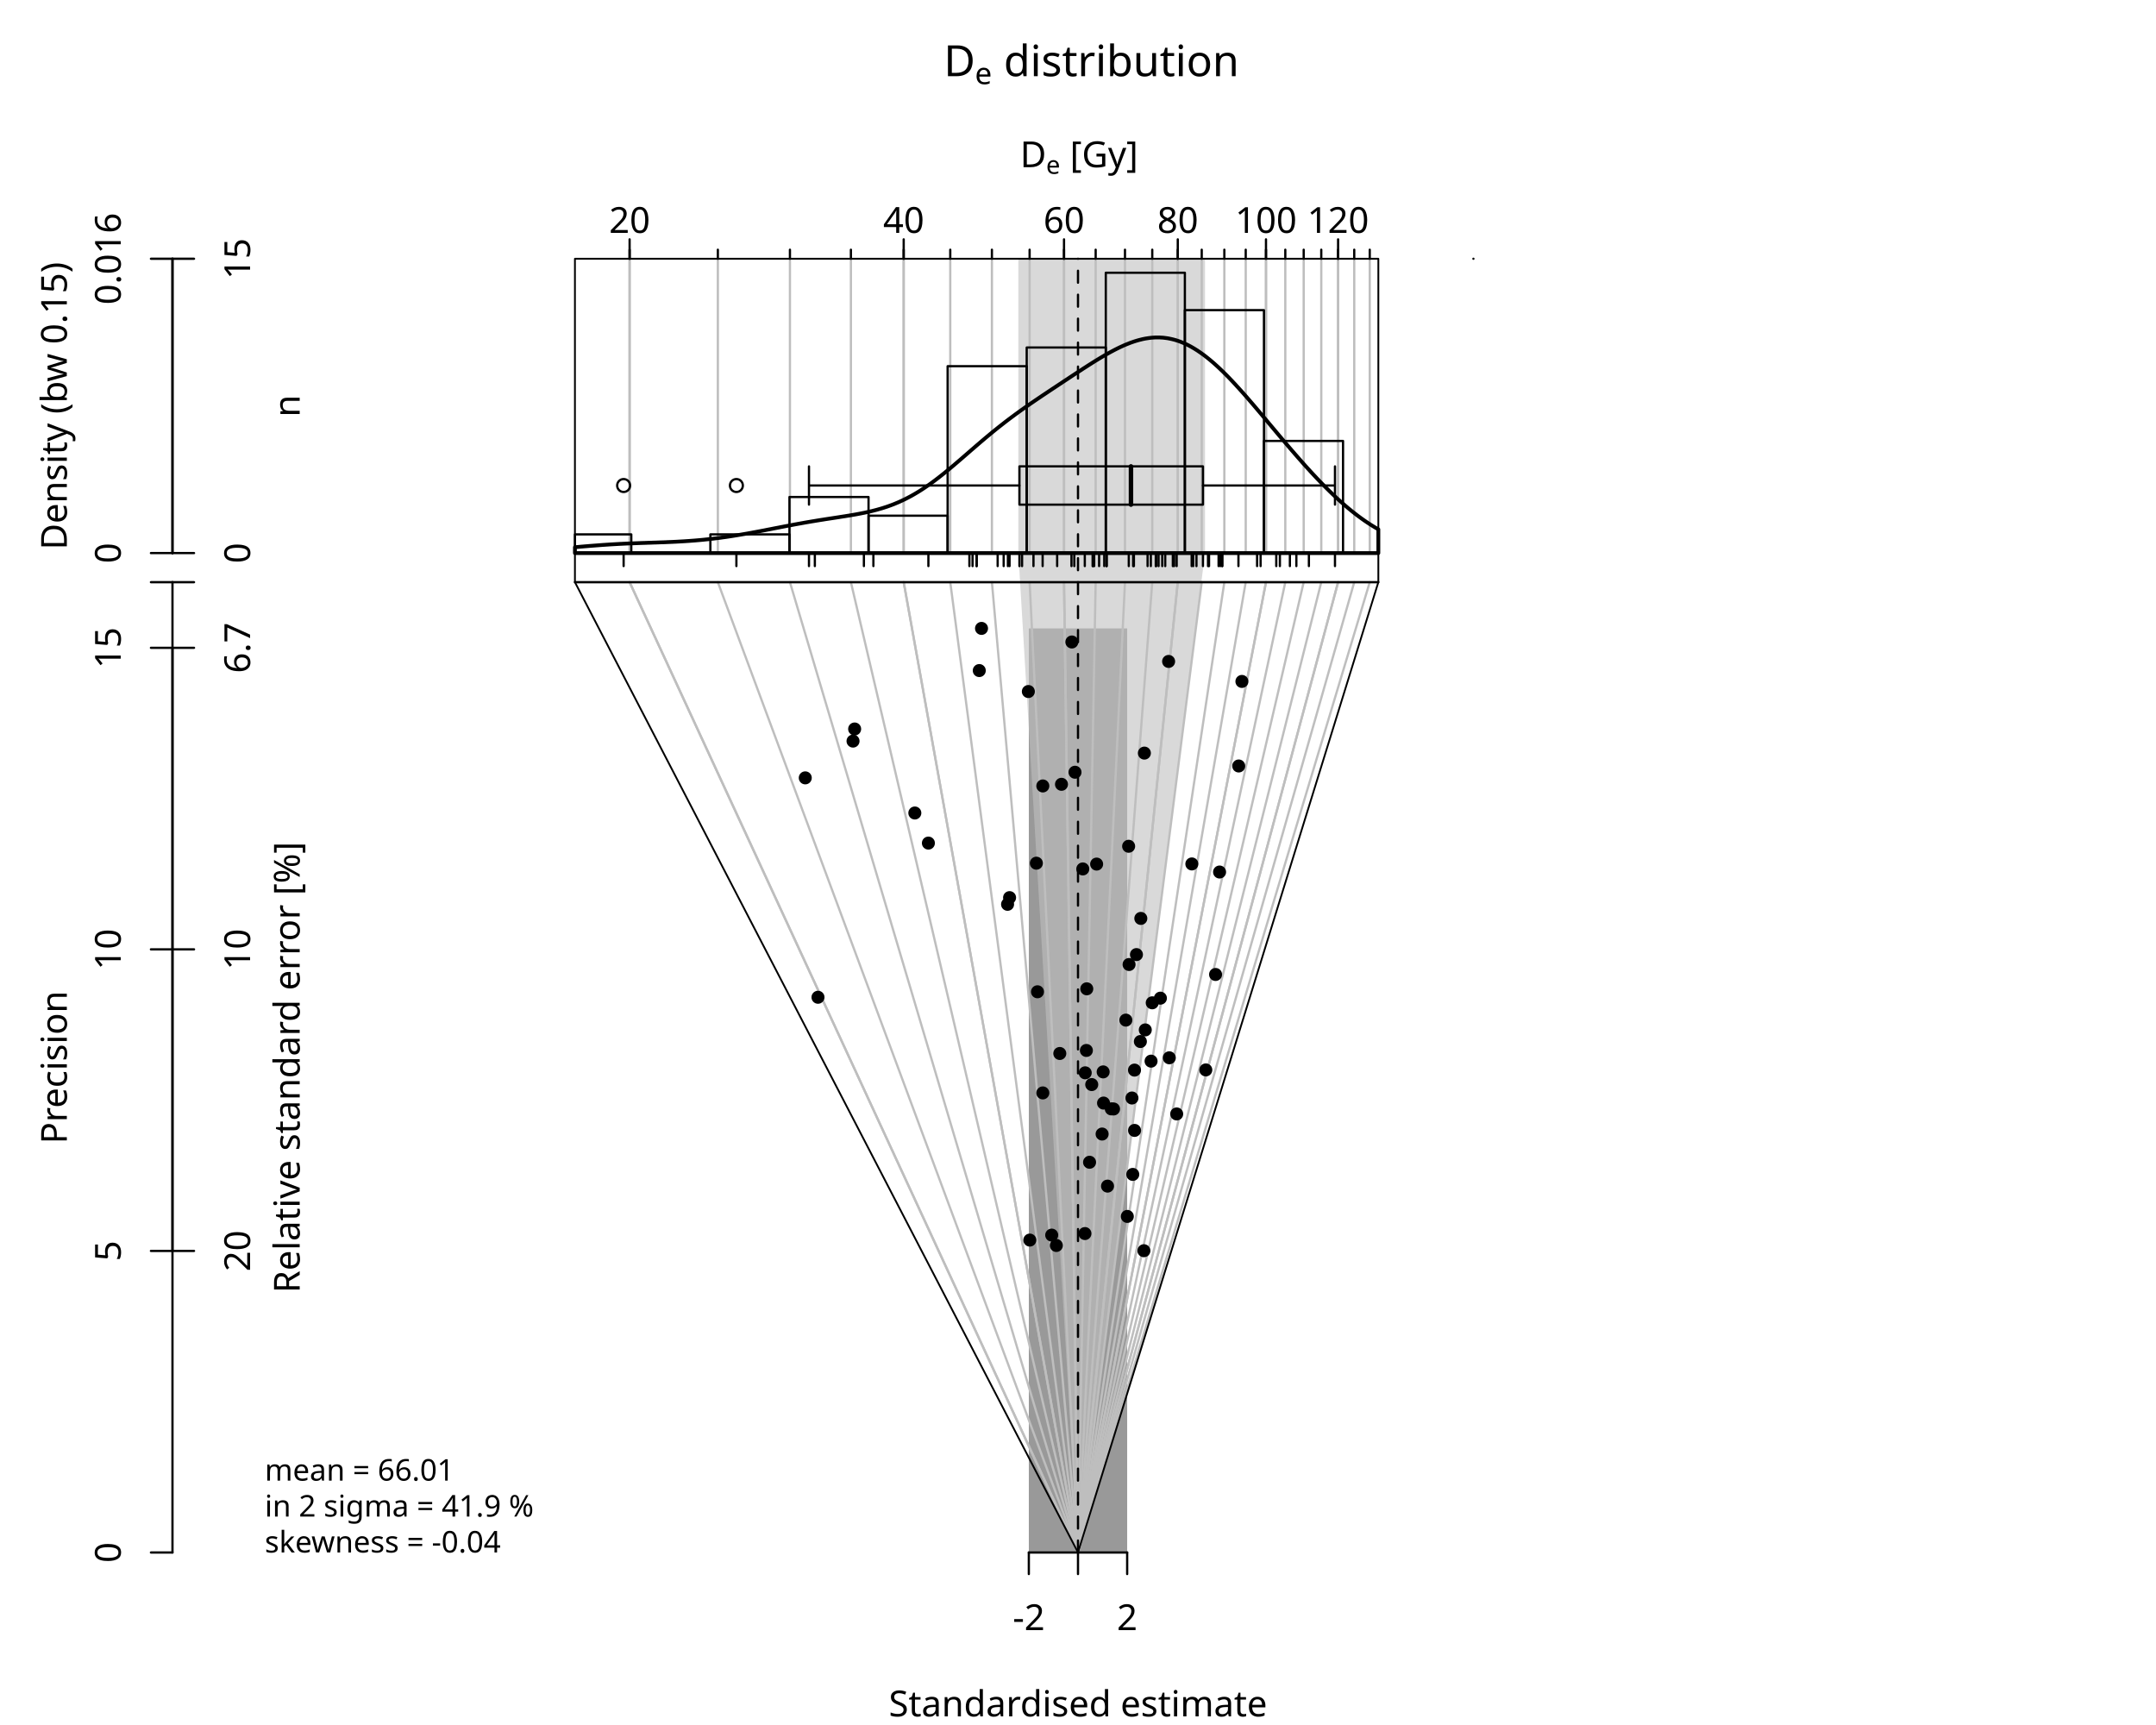
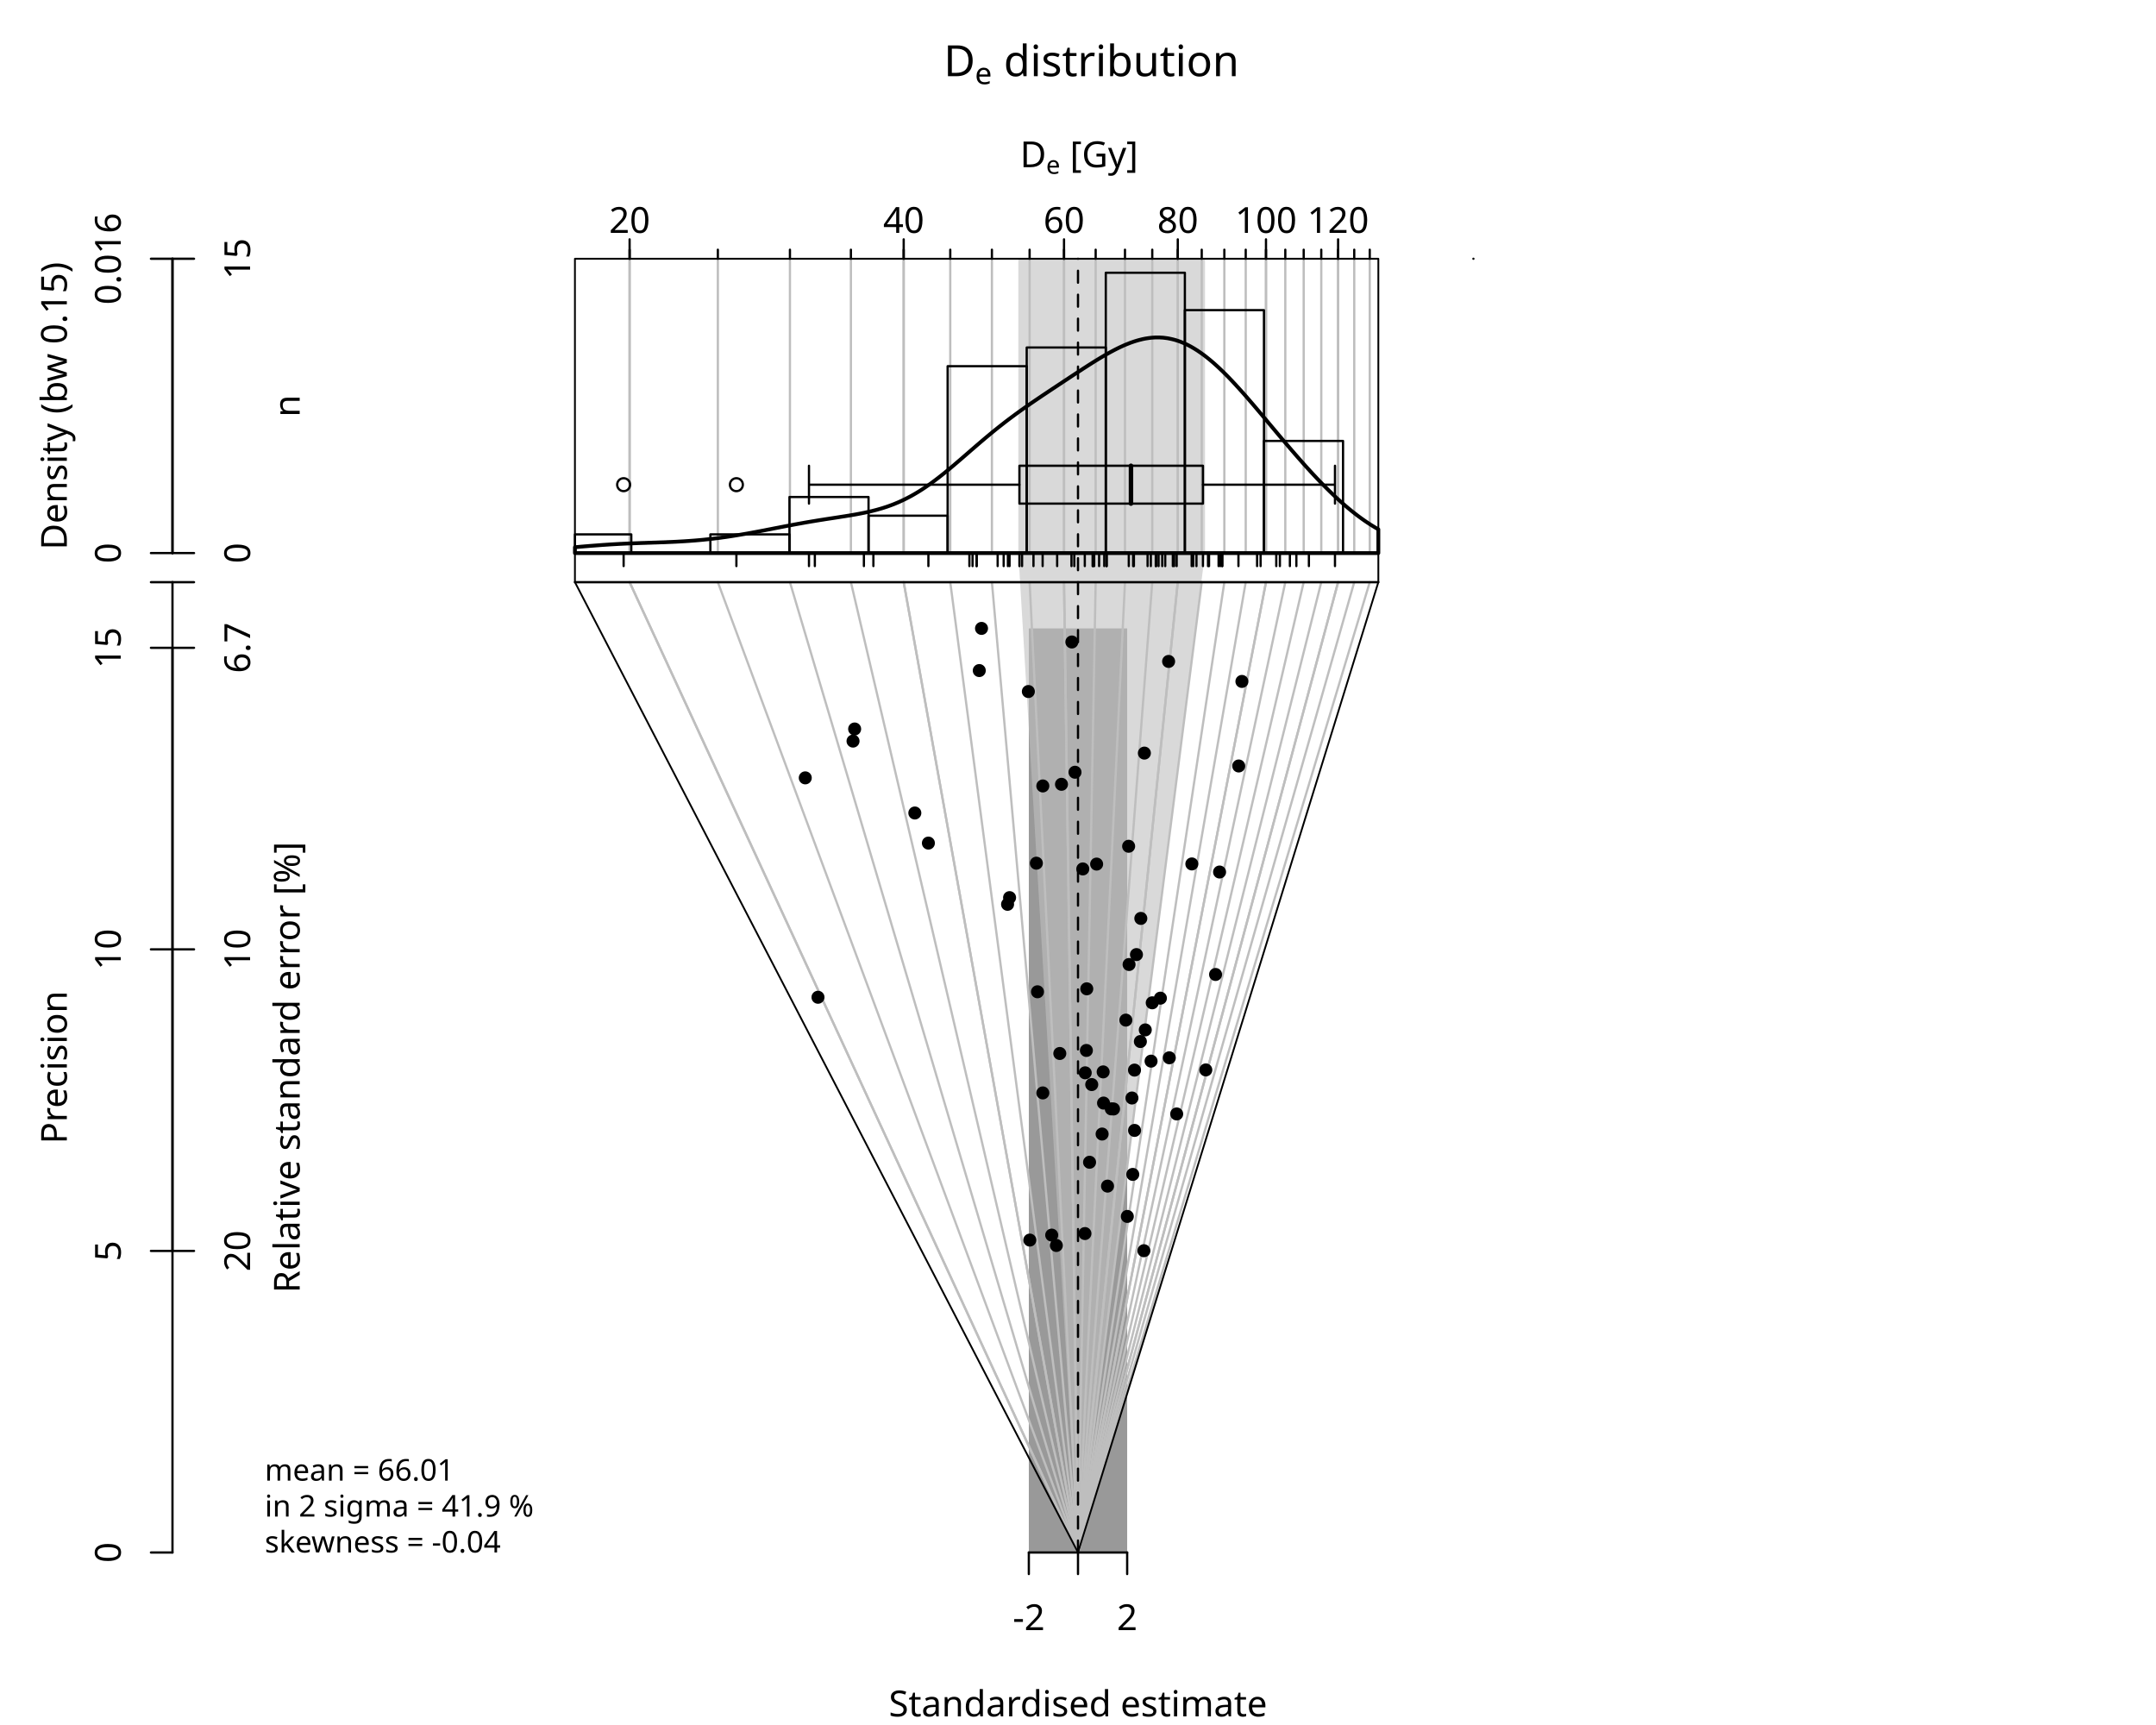
<svg xmlns="http://www.w3.org/2000/svg" class="svglite" data-engine-version="2.0" width="720.00pt" height="576.00pt" viewBox="0 0 720.00 576.00">
  <defs>
    <style type="text/css">
    .svglite line, .svglite polyline, .svglite polygon, .svglite path, .svglite rect, .svglite circle {
      fill: none;
      stroke: #000000;
      stroke-linecap: round;
      stroke-linejoin: round;
      stroke-miterlimit: 10.00;
    }
  </style>
  </defs>
  <rect width="100%" height="100%" style="stroke: none; fill: #FFFFFF;" />
  <defs>
    <clipPath id="cpMC4wMHw3MjAuMDB8MC4wMHw1NzYuMDA=">
      <rect x="0.00" y="0.00" width="720.00" height="576.00" />
    </clipPath>
  </defs>
  <g clip-path="url(#cpMC4wMHw3MjAuMDB8MC4wMHw1NzYuMDA=)">
    <text x="360.00" y="573.12" text-anchor="middle" style="font-size: 12.00px; font-family: sans;" textLength="119.42px" lengthAdjust="spacingAndGlyphs">Standardised estimate</text>
    <polygon points="343.58,518.40 376.42,518.40 376.42,209.83 343.58,209.83 " style="stroke-width: 0.75; stroke: none; fill: #999999;" />
    <polygon points="624.10,-223.58 624.10,-223.58 624.10,-965.56 624.10,-965.56 " style="stroke-width: 0.75; stroke: none; fill: none;" />
    <polygon points="360.00,518.40 401.19,194.40 402.42,184.68 402.42,86.40 340.08,86.40 340.08,184.68 340.66,194.40 " style="stroke-width: 0.75; stroke: none; fill: #BFBFBF; fill-opacity: 0.60;" />
    <polyline points="360.00,518.40 210.26,194.40 " style="stroke-width: 0.75; stroke: #BEBEBE;" />
    <polyline points="210.26,184.68 210.26,86.40 " style="stroke-width: 0.75; stroke: #BEBEBE;" />
    <polyline points="360.00,518.40 239.73,194.40 " style="stroke-width: 0.75; stroke: #BEBEBE;" />
    <polyline points="239.73,184.68 239.73,86.40 " style="stroke-width: 0.75; stroke: #BEBEBE;" />
    <polyline points="360.00,518.40 263.80,194.40 " style="stroke-width: 0.75; stroke: #BEBEBE;" />
    <polyline points="263.80,184.68 263.80,86.40 " style="stroke-width: 0.75; stroke: #BEBEBE;" />
    <polyline points="360.00,518.40 284.16,194.40 " style="stroke-width: 0.75; stroke: #BEBEBE;" />
    <polyline points="284.16,184.68 284.16,86.40 " style="stroke-width: 0.75; stroke: #BEBEBE;" />
    <polyline points="360.00,518.40 301.79,194.40 " style="stroke-width: 0.75; stroke: #BEBEBE;" />
    <polyline points="301.79,184.68 301.79,86.40 " style="stroke-width: 0.75; stroke: #BEBEBE;" />
    <polyline points="360.00,518.40 317.34,194.40 " style="stroke-width: 0.75; stroke: #BEBEBE;" />
    <polyline points="317.34,184.68 317.34,86.40 " style="stroke-width: 0.75; stroke: #BEBEBE;" />
    <polyline points="360.00,518.40 331.25,194.40 " style="stroke-width: 0.75; stroke: #BEBEBE;" />
    <polyline points="331.25,184.68 331.25,86.40 " style="stroke-width: 0.75; stroke: #BEBEBE;" />
    <polyline points="360.00,518.40 343.84,194.40 " style="stroke-width: 0.75; stroke: #BEBEBE;" />
    <polyline points="343.84,184.68 343.84,86.40 " style="stroke-width: 0.75; stroke: #BEBEBE;" />
    <polyline points="360.00,518.40 355.33,194.40 " style="stroke-width: 0.75; stroke: #BEBEBE;" />
    <polyline points="355.33,184.68 355.33,86.40 " style="stroke-width: 0.75; stroke: #BEBEBE;" />
    <polyline points="360.00,518.40 365.90,194.40 " style="stroke-width: 0.75; stroke: #BEBEBE;" />
    <polyline points="365.90,184.68 365.90,86.40 " style="stroke-width: 0.75; stroke: #BEBEBE;" />
    <polyline points="360.00,518.40 375.69,194.40 " style="stroke-width: 0.75; stroke: #BEBEBE;" />
    <polyline points="375.69,184.68 375.69,86.40 " style="stroke-width: 0.75; stroke: #BEBEBE;" />
    <polyline points="360.00,518.40 384.80,194.40 " style="stroke-width: 0.75; stroke: #BEBEBE;" />
    <polyline points="384.80,184.68 384.80,86.40 " style="stroke-width: 0.75; stroke: #BEBEBE;" />
    <polyline points="360.00,518.40 393.32,194.40 " style="stroke-width: 0.75; stroke: #BEBEBE;" />
    <polyline points="393.32,184.68 393.32,86.40 " style="stroke-width: 0.75; stroke: #BEBEBE;" />
    <polyline points="360.00,518.40 401.32,194.40 " style="stroke-width: 0.75; stroke: #BEBEBE;" />
    <polyline points="401.32,184.68 401.32,86.40 " style="stroke-width: 0.75; stroke: #BEBEBE;" />
    <polyline points="360.00,518.40 408.87,194.40 " style="stroke-width: 0.75; stroke: #BEBEBE;" />
    <polyline points="408.87,184.68 408.87,86.40 " style="stroke-width: 0.75; stroke: #BEBEBE;" />
    <polyline points="360.00,518.40 416.01,194.40 " style="stroke-width: 0.75; stroke: #BEBEBE;" />
    <polyline points="416.01,184.68 416.01,86.40 " style="stroke-width: 0.75; stroke: #BEBEBE;" />
    <polyline points="360.00,518.40 422.78,194.40 " style="stroke-width: 0.75; stroke: #BEBEBE;" />
    <polyline points="422.78,184.68 422.78,86.40 " style="stroke-width: 0.75; stroke: #BEBEBE;" />
    <polyline points="360.00,518.40 429.23,194.40 " style="stroke-width: 0.75; stroke: #BEBEBE;" />
    <polyline points="429.23,184.68 429.23,86.40 " style="stroke-width: 0.75; stroke: #BEBEBE;" />
    <polyline points="360.00,518.40 435.37,194.40 " style="stroke-width: 0.75; stroke: #BEBEBE;" />
    <polyline points="435.37,184.68 435.37,86.40 " style="stroke-width: 0.75; stroke: #BEBEBE;" />
    <polyline points="360.00,518.40 441.24,194.40 " style="stroke-width: 0.75; stroke: #BEBEBE;" />
    <polyline points="441.24,184.68 441.24,86.40 " style="stroke-width: 0.75; stroke: #BEBEBE;" />
    <polyline points="360.00,518.40 446.86,194.40 " style="stroke-width: 0.75; stroke: #BEBEBE;" />
    <polyline points="446.86,184.68 446.86,86.40 " style="stroke-width: 0.75; stroke: #BEBEBE;" />
    <polyline points="360.00,518.40 452.25,194.40 " style="stroke-width: 0.75; stroke: #BEBEBE;" />
    <polyline points="452.25,184.68 452.25,86.40 " style="stroke-width: 0.75; stroke: #BEBEBE;" />
    <polyline points="360.00,518.40 457.43,194.40 " style="stroke-width: 0.75; stroke: #BEBEBE;" />
    <polyline points="457.43,184.68 457.43,86.40 " style="stroke-width: 0.75; stroke: #BEBEBE;" />
    <polyline points="360.00,518.40 210.26,194.40 " style="stroke-width: 0.75; stroke: #BEBEBE;" />
    <polyline points="210.26,184.68 210.26,86.40 " style="stroke-width: 0.75; stroke: #BEBEBE;" />
    <polyline points="360.00,518.40 301.79,194.40 " style="stroke-width: 0.75; stroke: #BEBEBE;" />
    <polyline points="301.79,184.68 301.79,86.40 " style="stroke-width: 0.75; stroke: #BEBEBE;" />
    <polyline points="360.00,518.40 355.33,194.40 " style="stroke-width: 0.75; stroke: #BEBEBE;" />
    <polyline points="355.33,184.68 355.33,86.40 " style="stroke-width: 0.75; stroke: #BEBEBE;" />
    <polyline points="360.00,518.40 393.32,194.40 " style="stroke-width: 0.75; stroke: #BEBEBE;" />
    <polyline points="393.32,184.68 393.32,86.40 " style="stroke-width: 0.75; stroke: #BEBEBE;" />
    <polyline points="360.00,518.40 422.78,194.40 " style="stroke-width: 0.75; stroke: #BEBEBE;" />
    <polyline points="422.78,184.68 422.78,86.40 " style="stroke-width: 0.75; stroke: #BEBEBE;" />
    <polyline points="360.00,518.40 446.86,194.40 " style="stroke-width: 0.75; stroke: #BEBEBE;" />
    <polyline points="446.86,184.68 446.86,86.40 " style="stroke-width: 0.75; stroke: #BEBEBE;" />
    <polyline points="360.00,518.40 360.00,194.40 360.00,184.68 360.00,86.40 " style="stroke-width: 0.75; stroke-dasharray: 4.00,4.00;" />
    <polygon points="192.00,184.68 192.00,182.72 192.53,182.67 193.05,182.63 193.58,182.58 194.10,182.53 194.63,182.49 195.15,182.44 195.68,182.40 196.20,182.36 196.73,182.31 197.25,182.27 197.78,182.23 198.30,182.19 198.83,182.15 199.35,182.11 199.88,182.07 200.40,182.03 200.93,181.99 201.45,181.95 201.98,181.92 202.50,181.88 203.03,181.85 203.55,181.81 204.08,181.78 204.60,181.75 205.13,181.72 205.65,181.69 206.18,181.66 206.70,181.63 207.23,181.60 207.75,181.58 208.28,181.55 208.80,181.53 209.33,181.50 209.85,181.48 210.38,181.46 210.90,181.44 211.43,181.42 211.95,181.40 212.48,181.38 213.00,181.36 213.53,181.34 214.05,181.32 214.58,181.30 215.10,181.29 215.63,181.27 216.15,181.25 216.68,181.23 217.20,181.22 217.73,181.20 218.25,181.18 218.78,181.17 219.30,181.15 219.83,181.13 220.35,181.11 220.88,181.09 221.40,181.08 221.93,181.06 222.45,181.04 222.98,181.01 223.50,180.99 224.03,180.97 224.55,180.95 225.08,180.92 225.60,180.90 226.13,180.87 226.65,180.84 227.18,180.81 227.70,180.78 228.23,180.75 228.75,180.72 229.28,180.68 229.80,180.65 230.33,180.61 230.85,180.57 231.38,180.53 231.90,180.49 232.43,180.45 232.95,180.40 233.48,180.36 234.00,180.31 234.53,180.26 235.05,180.21 235.58,180.15 236.10,180.10 236.63,180.04 237.15,179.98 237.68,179.92 238.20,179.86 238.73,179.80 239.25,179.73 239.78,179.67 240.30,179.60 240.83,179.53 241.35,179.45 241.88,179.38 242.40,179.31 242.93,179.23 243.45,179.15 243.98,179.07 244.50,178.99 245.03,178.91 245.55,178.82 246.08,178.74 246.60,178.65 247.13,178.56 247.65,178.47 248.18,178.38 248.71,178.29 249.23,178.20 249.76,178.11 250.28,178.01 250.81,177.92 251.33,177.82 251.86,177.72 252.38,177.63 252.91,177.53 253.43,177.43 253.96,177.33 254.48,177.23 255.01,177.13 255.53,177.03 256.06,176.92 256.58,176.82 257.11,176.72 257.63,176.62 258.16,176.51 258.68,176.41 259.21,176.31 259.73,176.21 260.26,176.11 260.78,176.00 261.31,175.90 261.83,175.80 262.36,175.70 262.88,175.60 263.41,175.50 263.93,175.40 264.46,175.30 264.98,175.20 265.51,175.10 266.03,175.01 266.56,174.91 267.08,174.82 267.61,174.72 268.13,174.63 268.66,174.53 269.18,174.44 269.71,174.35 270.23,174.26 270.76,174.17 271.28,174.08 271.81,174.00 272.33,173.91 272.86,173.82 273.38,173.74 273.91,173.65 274.43,173.57 274.96,173.49 275.48,173.40 276.01,173.32 276.53,173.24 277.06,173.16 277.58,173.08 278.11,173.00 278.63,172.92 279.16,172.84 279.68,172.76 280.21,172.68 280.73,172.59 281.26,172.51 281.78,172.43 282.31,172.35 282.83,172.26 283.36,172.18 283.88,172.09 284.41,172.00 284.93,171.91 285.46,171.82 285.98,171.73 286.51,171.63 287.03,171.53 287.56,171.43 288.08,171.32 288.61,171.22 289.13,171.11 289.66,170.99 290.18,170.87 290.71,170.75 291.23,170.63 291.76,170.49 292.28,170.36 292.81,170.22 293.33,170.07 293.86,169.92 294.38,169.77 294.91,169.61 295.43,169.44 295.96,169.27 296.48,169.09 297.01,168.90 297.53,168.71 298.06,168.51 298.58,168.31 299.11,168.09 299.63,167.87 300.16,167.65 300.68,167.41 301.21,167.17 301.73,166.92 302.26,166.67 302.78,166.40 303.31,166.13 303.84,165.85 304.36,165.57 304.89,165.27 305.41,164.97 305.94,164.66 306.46,164.35 306.99,164.02 307.51,163.69 308.04,163.35 308.56,163.01 309.09,162.65 309.61,162.29 310.14,161.93 310.66,161.56 311.19,161.18 311.71,160.79 312.24,160.40 312.76,160.00 313.29,159.60 313.81,159.19 314.34,158.78 314.86,158.36 315.39,157.94 315.91,157.51 316.44,157.08 316.96,156.65 317.49,156.21 318.01,155.77 318.54,155.33 319.06,154.88 319.59,154.43 320.11,153.98 320.64,153.53 321.16,153.08 321.69,152.62 322.21,152.17 322.74,151.71 323.26,151.26 323.79,150.80 324.31,150.34 324.84,149.89 325.36,149.44 325.89,148.98 326.41,148.53 326.94,148.08 327.46,147.63 327.99,147.18 328.51,146.74 329.04,146.29 329.56,145.86 330.09,145.42 330.61,144.98 331.14,144.55 331.66,144.12 332.19,143.69 332.71,143.27 333.24,142.85 333.76,142.43 334.29,142.02 334.81,141.61 335.34,141.20 335.86,140.79 336.39,140.39 336.91,139.99 337.44,139.60 337.96,139.21 338.49,138.82 339.01,138.43 339.54,138.05 340.06,137.67 340.59,137.29 341.11,136.91 341.64,136.54 342.16,136.17 342.69,135.80 343.21,135.44 343.74,135.07 344.26,134.71 344.79,134.35 345.31,133.99 345.84,133.63 346.36,133.28 346.89,132.92 347.41,132.57 347.94,132.21 348.46,131.86 348.99,131.51 349.51,131.16 350.04,130.81 350.56,130.46 351.09,130.11 351.61,129.76 352.14,129.42 352.66,129.07 353.19,128.72 353.71,128.37 354.24,128.03 354.76,127.68 355.29,127.33 355.81,126.98 356.34,126.64 356.86,126.29 357.39,125.94 357.91,125.60 358.44,125.25 358.96,124.91 359.49,124.56 360.02,124.22 360.54,123.88 361.07,123.54 361.59,123.19 362.12,122.85 362.64,122.52 363.17,122.18 363.69,121.84 364.22,121.51 364.74,121.18 365.27,120.85 365.79,120.52 366.32,120.20 366.84,119.88 367.37,119.56 367.89,119.25 368.42,118.94 368.94,118.63 369.47,118.33 369.99,118.04 370.52,117.74 371.04,117.46 371.57,117.18 372.09,116.90 372.62,116.63 373.14,116.37 373.67,116.11 374.19,115.86 374.72,115.62 375.24,115.38 375.77,115.15 376.29,114.94 376.82,114.73 377.34,114.52 377.87,114.33 378.39,114.15 378.92,113.97 379.44,113.81 379.97,113.65 380.49,113.51 381.02,113.38 381.54,113.25 382.07,113.14 382.59,113.04 383.12,112.96 383.64,112.88 384.17,112.81 384.69,112.76 385.22,112.72 385.74,112.69 386.27,112.68 386.79,112.68 387.32,112.69 387.84,112.72 388.37,112.75 388.89,112.81 389.42,112.88 389.94,112.95 390.47,113.05 390.99,113.16 391.52,113.28 392.04,113.41 392.57,113.56 393.09,113.72 393.62,113.90 394.14,114.09 394.67,114.30 395.19,114.51 395.72,114.75 396.24,114.99 396.77,115.25 397.29,115.52 397.82,115.81 398.34,116.11 398.87,116.42 399.39,116.75 399.92,117.08 400.44,117.44 400.97,117.80 401.49,118.17 402.02,118.56 402.54,118.95 403.07,119.37 403.59,119.79 404.12,120.22 404.64,120.66 405.17,121.11 405.69,121.57 406.22,122.05 406.74,122.52 407.27,123.02 407.79,123.52 408.32,124.02 408.84,124.54 409.37,125.06 409.89,125.59 410.42,126.13 410.94,126.68 411.47,127.23 411.99,127.79 412.52,128.35 413.04,128.93 413.57,129.50 414.09,130.08 414.62,130.67 415.15,131.26 415.67,131.85 416.20,132.45 416.72,133.05 417.25,133.66 417.77,134.27 418.30,134.88 418.82,135.49 419.35,136.11 419.87,136.73 420.40,137.35 420.92,137.97 421.45,138.59 421.97,139.22 422.50,139.84 423.02,140.47 423.55,141.09 424.07,141.72 424.60,142.35 425.12,142.97 425.65,143.60 426.17,144.22 426.70,144.85 427.22,145.47 427.75,146.09 428.27,146.71 428.80,147.33 429.32,147.95 429.85,148.57 430.37,149.18 430.90,149.80 431.42,150.41 431.95,151.01 432.47,151.62 433.00,152.22 433.52,152.82 434.05,153.42 434.57,154.01 435.10,154.61 435.62,155.19 436.15,155.78 436.67,156.36 437.20,156.93 437.72,157.51 438.25,158.08 438.77,158.64 439.30,159.20 439.82,159.76 440.35,160.31 440.87,160.86 441.40,161.40 441.92,161.93 442.45,162.47 442.97,162.99 443.50,163.51 444.02,164.03 444.55,164.54 445.07,165.05 445.60,165.54 446.12,166.04 446.65,166.52 447.17,167.00 447.70,167.48 448.22,167.94 448.75,168.40 449.27,168.86 449.80,169.31 450.32,169.75 450.85,170.18 451.37,170.61 451.90,171.03 452.42,171.44 452.95,171.85 453.47,172.25 454.00,172.64 454.52,173.02 455.05,173.40 455.57,173.77 456.10,174.13 456.62,174.48 457.15,174.83 457.67,175.17 458.20,175.50 458.72,175.82 459.25,176.14 459.77,176.45 460.30,176.75 460.30,184.68 " style="stroke-width: 1.27; fill: none;" />
    <line x1="57.60" y1="184.68" x2="57.60" y2="86.40" style="stroke-width: 0.75;" />
    <line x1="57.60" y1="184.68" x2="50.40" y2="184.68" style="stroke-width: 0.75;" />
    <line x1="57.60" y1="86.40" x2="50.40" y2="86.40" style="stroke-width: 0.75;" />
    <text transform="translate(40.32,184.68) rotate(-90)" text-anchor="middle" style="font-size: 12.00px; font-family: sans;" textLength="6.67px" lengthAdjust="spacingAndGlyphs">0</text>
    <text transform="translate(40.32,86.40) rotate(-90)" text-anchor="middle" style="font-size: 12.00px; font-family: sans;" textLength="30.03px" lengthAdjust="spacingAndGlyphs">0.016</text>
    <text transform="translate(22.32,135.54) rotate(-90)" text-anchor="middle" style="font-size: 12.00px; font-family: sans;" textLength="93.38px" lengthAdjust="spacingAndGlyphs">Density (bw 0.15)</text>
    <text x="315.18" y="25.44" style="font-size: 14.40px; font-family: sans;" textLength="10.40px" lengthAdjust="spacingAndGlyphs">D</text>
    <text x="325.58" y="28.10" style="font-size: 10.08px; font-family: sans;" textLength="5.61px" lengthAdjust="spacingAndGlyphs">e</text>
    <text x="331.19" y="25.44" style="font-size: 14.40px; font-family: sans;" textLength="4.00px" lengthAdjust="spacingAndGlyphs"> </text>
    <text x="335.19" y="25.44" style="font-size: 14.40px; font-family: sans;" textLength="69.64px" lengthAdjust="spacingAndGlyphs">distribution</text>
    <line x1="57.60" y1="518.40" x2="57.60" y2="216.31" style="stroke-width: 0.75;" />
    <line x1="57.60" y1="518.40" x2="50.40" y2="518.40" style="stroke-width: 0.75;" />
    <line x1="57.60" y1="417.70" x2="50.40" y2="417.70" style="stroke-width: 0.75;" />
    <line x1="57.60" y1="317.00" x2="50.40" y2="317.00" style="stroke-width: 0.75;" />
    <line x1="57.60" y1="216.31" x2="50.40" y2="216.31" style="stroke-width: 0.75;" />
    <text transform="translate(40.32,518.40) rotate(-90)" text-anchor="middle" style="font-size: 12.00px; font-family: sans;" textLength="6.67px" lengthAdjust="spacingAndGlyphs">0</text>
    <text transform="translate(40.32,417.70) rotate(-90)" text-anchor="middle" style="font-size: 12.00px; font-family: sans;" textLength="6.67px" lengthAdjust="spacingAndGlyphs">5</text>
    <text transform="translate(40.32,317.00) rotate(-90)" text-anchor="middle" style="font-size: 12.00px; font-family: sans;" textLength="13.35px" lengthAdjust="spacingAndGlyphs">10</text>
    <text transform="translate(40.32,216.31) rotate(-90)" text-anchor="middle" style="font-size: 12.00px; font-family: sans;" textLength="13.35px" lengthAdjust="spacingAndGlyphs">15</text>
    <polyline points="57.60,216.31 57.60,194.40 " style="stroke-width: 0.75;" />
    <line x1="57.60" y1="194.40" x2="50.40" y2="194.40" style="stroke-width: 0.75;" />
    <line x1="57.60" y1="194.40" x2="64.80" y2="194.40" style="stroke-width: 0.75;" />
    <text transform="translate(22.32,356.40) rotate(-90)" text-anchor="middle" style="font-size: 12.00px; font-family: sans;" textLength="49.36px" lengthAdjust="spacingAndGlyphs">Precision</text>
    <text transform="translate(100.08,356.40) rotate(-90)" text-anchor="middle" style="font-size: 12.00px; font-family: sans;" textLength="142.74px" lengthAdjust="spacingAndGlyphs">Relative standard error [%]</text>
    <line x1="57.60" y1="417.70" x2="57.60" y2="216.31" style="stroke-width: 0.75;" />
    <line x1="57.60" y1="417.70" x2="64.80" y2="417.70" style="stroke-width: 0.75;" />
    <line x1="57.60" y1="317.00" x2="64.80" y2="317.00" style="stroke-width: 0.75;" />
    <line x1="57.60" y1="216.31" x2="64.80" y2="216.31" style="stroke-width: 0.75;" />
    <text transform="translate(83.52,417.70) rotate(-90)" text-anchor="middle" style="font-size: 12.00px; font-family: sans;" textLength="13.35px" lengthAdjust="spacingAndGlyphs">20</text>
    <text transform="translate(83.52,317.00) rotate(-90)" text-anchor="middle" style="font-size: 12.00px; font-family: sans;" textLength="13.35px" lengthAdjust="spacingAndGlyphs">10</text>
    <text transform="translate(83.52,216.31) rotate(-90)" text-anchor="middle" style="font-size: 12.00px; font-family: sans;" textLength="16.68px" lengthAdjust="spacingAndGlyphs">6.7</text>
    <line x1="343.58" y1="518.40" x2="376.42" y2="518.40" style="stroke-width: 0.75;" />
    <line x1="343.58" y1="518.40" x2="343.58" y2="525.60" style="stroke-width: 0.75;" />
    <line x1="360.00" y1="518.40" x2="360.00" y2="525.60" style="stroke-width: 0.75;" />
    <line x1="376.42" y1="518.40" x2="376.42" y2="525.60" style="stroke-width: 0.75;" />
    <text x="343.58" y="544.32" text-anchor="middle" style="font-size: 12.00px; font-family: sans;" textLength="10.67px" lengthAdjust="spacingAndGlyphs">-2</text>
    <text x="376.42" y="544.32" text-anchor="middle" style="font-size: 12.00px; font-family: sans;" textLength="6.67px" lengthAdjust="spacingAndGlyphs">2</text>
    <polyline points="210.26,86.40 210.26,83.38 " style="stroke-width: 0.75;" />
    <polyline points="239.73,86.40 239.73,83.38 " style="stroke-width: 0.75;" />
    <polyline points="263.80,86.40 263.80,83.38 " style="stroke-width: 0.75;" />
    <polyline points="284.16,86.40 284.16,83.38 " style="stroke-width: 0.75;" />
    <polyline points="301.79,86.40 301.79,83.38 " style="stroke-width: 0.75;" />
    <polyline points="317.34,86.40 317.34,83.38 " style="stroke-width: 0.75;" />
    <polyline points="331.25,86.40 331.25,83.38 " style="stroke-width: 0.75;" />
    <polyline points="343.84,86.40 343.84,83.38 " style="stroke-width: 0.75;" />
    <polyline points="355.33,86.40 355.33,83.38 " style="stroke-width: 0.75;" />
    <polyline points="365.90,86.40 365.90,83.38 " style="stroke-width: 0.75;" />
    <polyline points="375.69,86.40 375.69,83.38 " style="stroke-width: 0.75;" />
    <polyline points="384.80,86.40 384.80,83.38 " style="stroke-width: 0.75;" />
    <polyline points="393.32,86.40 393.32,83.38 " style="stroke-width: 0.75;" />
    <polyline points="401.32,86.40 401.32,83.38 " style="stroke-width: 0.75;" />
    <polyline points="408.87,86.40 408.87,83.38 " style="stroke-width: 0.75;" />
    <polyline points="416.01,86.40 416.01,83.38 " style="stroke-width: 0.75;" />
    <polyline points="422.78,86.40 422.78,83.38 " style="stroke-width: 0.75;" />
    <polyline points="429.23,86.40 429.23,83.38 " style="stroke-width: 0.75;" />
    <polyline points="435.37,86.40 435.37,83.38 " style="stroke-width: 0.75;" />
    <polyline points="441.24,86.40 441.24,83.38 " style="stroke-width: 0.75;" />
    <polyline points="446.86,86.40 446.86,83.38 " style="stroke-width: 0.75;" />
    <polyline points="452.25,86.40 452.25,83.38 " style="stroke-width: 0.75;" />
    <polyline points="457.43,86.40 457.43,83.38 " style="stroke-width: 0.75;" />
    <polyline points="210.26,86.40 210.26,79.92 " style="stroke-width: 0.75;" />
    <polyline points="301.79,86.40 301.79,79.92 " style="stroke-width: 0.75;" />
    <polyline points="355.33,86.40 355.33,79.92 " style="stroke-width: 0.75;" />
    <polyline points="393.32,86.40 393.32,79.92 " style="stroke-width: 0.75;" />
    <polyline points="422.78,86.40 422.78,79.92 " style="stroke-width: 0.75;" />
    <polyline points="446.86,86.40 446.86,79.92 " style="stroke-width: 0.75;" />
    <polyline points="192.00,194.40 460.30,194.40 " style="stroke-width: 0.75;" />
    <polyline points="492.05,86.40 492.05,86.40 " style="stroke-width: 0.75;" />
    <text x="210.26" y="77.76" text-anchor="middle" style="font-size: 12.00px; font-family: sans;" textLength="13.35px" lengthAdjust="spacingAndGlyphs">20</text>
    <text x="301.79" y="77.76" text-anchor="middle" style="font-size: 12.00px; font-family: sans;" textLength="13.35px" lengthAdjust="spacingAndGlyphs">40</text>
    <text x="355.33" y="77.76" text-anchor="middle" style="font-size: 12.00px; font-family: sans;" textLength="13.35px" lengthAdjust="spacingAndGlyphs">60</text>
    <text x="393.32" y="77.76" text-anchor="middle" style="font-size: 12.00px; font-family: sans;" textLength="13.35px" lengthAdjust="spacingAndGlyphs">80</text>
    <text x="422.78" y="77.76" text-anchor="middle" style="font-size: 12.00px; font-family: sans;" textLength="20.02px" lengthAdjust="spacingAndGlyphs">100</text>
    <text x="446.86" y="77.76" text-anchor="middle" style="font-size: 12.00px; font-family: sans;" textLength="20.02px" lengthAdjust="spacingAndGlyphs">120</text>
    <text x="340.66" y="55.83" style="font-size: 12.00px; font-family: sans;" textLength="8.67px" lengthAdjust="spacingAndGlyphs">D</text>
    <text x="349.33" y="58.05" style="font-size: 8.40px; font-family: sans;" textLength="4.67px" lengthAdjust="spacingAndGlyphs">e</text>
    <text x="354.00" y="55.83" style="font-size: 12.00px; font-family: sans;" textLength="3.33px" lengthAdjust="spacingAndGlyphs"> </text>
    <text x="357.33" y="55.83" style="font-size: 12.00px; font-family: sans;" textLength="22.01px" lengthAdjust="spacingAndGlyphs">[Gy]</text>
    <circle cx="273.17" cy="333.00" r="1.80" style="stroke-width: 0.75; fill: #000000;" />
    <circle cx="268.92" cy="259.74" r="1.80" style="stroke-width: 0.75; fill: #000000;" />
    <circle cx="284.87" cy="247.46" r="1.80" style="stroke-width: 0.75; fill: #000000;" />
    <circle cx="285.41" cy="243.42" r="1.80" style="stroke-width: 0.75; fill: #000000;" />
    <circle cx="305.51" cy="271.47" r="1.80" style="stroke-width: 0.75; fill: #000000;" />
    <circle cx="310.04" cy="281.52" r="1.80" style="stroke-width: 0.75; fill: #000000;" />
    <circle cx="343.91" cy="414.08" r="1.80" style="stroke-width: 0.75; fill: #000000;" />
    <circle cx="327.03" cy="223.91" r="1.80" style="stroke-width: 0.75; fill: #000000;" />
    <circle cx="336.48" cy="301.96" r="1.80" style="stroke-width: 0.75; fill: #000000;" />
    <circle cx="337.15" cy="299.73" r="1.80" style="stroke-width: 0.75; fill: #000000;" />
    <circle cx="327.78" cy="209.83" r="1.80" style="stroke-width: 0.75; fill: #000000;" />
    <circle cx="351.22" cy="412.42" r="1.80" style="stroke-width: 0.75; fill: #000000;" />
    <circle cx="348.25" cy="364.94" r="1.80" style="stroke-width: 0.75; fill: #000000;" />
    <circle cx="346.47" cy="331.17" r="1.80" style="stroke-width: 0.75; fill: #000000;" />
    <circle cx="352.77" cy="415.88" r="1.80" style="stroke-width: 0.75; fill: #000000;" />
    <circle cx="346.10" cy="288.23" r="1.80" style="stroke-width: 0.75; fill: #000000;" />
    <circle cx="343.42" cy="230.91" r="1.80" style="stroke-width: 0.75; fill: #000000;" />
    <circle cx="348.25" cy="262.44" r="1.80" style="stroke-width: 0.75; fill: #000000;" />
    <circle cx="353.92" cy="351.77" r="1.80" style="stroke-width: 0.75; fill: #000000;" />
    <circle cx="354.49" cy="261.89" r="1.80" style="stroke-width: 0.75; fill: #000000;" />
    <circle cx="357.95" cy="214.37" r="1.80" style="stroke-width: 0.75; fill: #000000;" />
    <circle cx="359.00" cy="257.86" r="1.80" style="stroke-width: 0.75; fill: #000000;" />
    <circle cx="361.60" cy="290.15" r="1.80" style="stroke-width: 0.75; fill: #000000;" />
    <circle cx="362.41" cy="358.23" r="1.80" style="stroke-width: 0.75; fill: #000000;" />
    <circle cx="362.93" cy="330.18" r="1.80" style="stroke-width: 0.75; fill: #000000;" />
    <circle cx="362.80" cy="350.76" r="1.80" style="stroke-width: 0.75; fill: #000000;" />
    <circle cx="362.32" cy="411.90" r="1.80" style="stroke-width: 0.75; fill: #000000;" />
    <circle cx="366.22" cy="288.53" r="1.80" style="stroke-width: 0.75; fill: #000000;" />
    <circle cx="364.58" cy="362.15" r="1.80" style="stroke-width: 0.75; fill: #000000;" />
    <circle cx="363.86" cy="388.09" r="1.80" style="stroke-width: 0.75; fill: #000000;" />
    <circle cx="368.40" cy="357.92" r="1.80" style="stroke-width: 0.75; fill: #000000;" />
    <circle cx="368.53" cy="368.33" r="1.80" style="stroke-width: 0.75; fill: #000000;" />
    <circle cx="368.05" cy="378.67" r="1.80" style="stroke-width: 0.75; fill: #000000;" />
    <circle cx="376.91" cy="282.58" r="1.80" style="stroke-width: 0.75; fill: #000000;" />
    <circle cx="371.12" cy="370.27" r="1.80" style="stroke-width: 0.75; fill: #000000;" />
    <circle cx="371.87" cy="370.30" r="1.80" style="stroke-width: 0.75; fill: #000000;" />
    <circle cx="369.86" cy="396.06" r="1.80" style="stroke-width: 0.75; fill: #000000;" />
    <circle cx="382.17" cy="251.47" r="1.80" style="stroke-width: 0.75; fill: #000000;" />
    <circle cx="377.05" cy="322.06" r="1.80" style="stroke-width: 0.75; fill: #000000;" />
    <circle cx="375.98" cy="340.63" r="1.80" style="stroke-width: 0.75; fill: #000000;" />
    <circle cx="379.52" cy="318.75" r="1.80" style="stroke-width: 0.75; fill: #000000;" />
    <circle cx="380.98" cy="306.67" r="1.80" style="stroke-width: 0.75; fill: #000000;" />
    <circle cx="390.26" cy="220.86" r="1.80" style="stroke-width: 0.75; fill: #000000;" />
    <circle cx="378.87" cy="357.32" r="1.80" style="stroke-width: 0.75; fill: #000000;" />
    <circle cx="378.02" cy="366.64" r="1.80" style="stroke-width: 0.75; fill: #000000;" />
    <circle cx="380.83" cy="347.78" r="1.80" style="stroke-width: 0.75; fill: #000000;" />
    <circle cx="382.47" cy="343.90" r="1.80" style="stroke-width: 0.75; fill: #000000;" />
    <circle cx="378.89" cy="377.46" r="1.80" style="stroke-width: 0.75; fill: #000000;" />
    <circle cx="384.79" cy="334.85" r="1.80" style="stroke-width: 0.75; fill: #000000;" />
    <circle cx="378.29" cy="392.15" r="1.80" style="stroke-width: 0.75; fill: #000000;" />
    <circle cx="376.47" cy="406.18" r="1.80" style="stroke-width: 0.75; fill: #000000;" />
    <circle cx="387.52" cy="333.30" r="1.80" style="stroke-width: 0.75; fill: #000000;" />
    <circle cx="384.40" cy="354.33" r="1.80" style="stroke-width: 0.75; fill: #000000;" />
    <circle cx="398.02" cy="288.48" r="1.80" style="stroke-width: 0.75; fill: #000000;" />
    <circle cx="390.49" cy="353.21" r="1.80" style="stroke-width: 0.75; fill: #000000;" />
    <circle cx="414.74" cy="227.54" r="1.80" style="stroke-width: 0.75; fill: #000000;" />
    <circle cx="413.67" cy="255.77" r="1.80" style="stroke-width: 0.75; fill: #000000;" />
    <circle cx="407.28" cy="291.18" r="1.80" style="stroke-width: 0.75; fill: #000000;" />
    <circle cx="382.01" cy="417.63" r="1.80" style="stroke-width: 0.75; fill: #000000;" />
    <circle cx="392.96" cy="371.96" r="1.80" style="stroke-width: 0.75; fill: #000000;" />
    <circle cx="405.94" cy="325.39" r="1.80" style="stroke-width: 0.75; fill: #000000;" />
    <circle cx="402.68" cy="357.26" r="1.80" style="stroke-width: 0.75; fill: #000000;" />
    <text transform="translate(83.52,184.68) rotate(-90)" text-anchor="middle" style="font-size: 12.00px; font-family: sans;" textLength="6.67px" lengthAdjust="spacingAndGlyphs">0</text>
    <text transform="translate(83.52,86.40) rotate(-90)" text-anchor="middle" style="font-size: 12.00px; font-family: sans;" textLength="13.35px" lengthAdjust="spacingAndGlyphs">15</text>
    <text transform="translate(100.08,135.54) rotate(-90)" text-anchor="middle" style="font-size: 12.00px; font-family: sans;" textLength="6.67px" lengthAdjust="spacingAndGlyphs">n</text>
    <line x1="57.60" y1="184.68" x2="57.60" y2="86.40" style="stroke-width: 0.75;" />
    <line x1="57.60" y1="184.68" x2="64.80" y2="184.68" style="stroke-width: 0.75;" />
    <line x1="57.60" y1="86.40" x2="64.80" y2="86.40" style="stroke-width: 0.75;" />
    <polygon points="192.00,184.68 210.82,184.68 210.82,178.44 192.00,178.44 " style="stroke-width: 0.75; fill: none;" />
    <polygon points="210.82,184.68 237.23,184.68 237.23,184.68 210.82,184.68 " style="stroke-width: 0.75; fill: none;" />
    <polygon points="237.23,184.68 263.64,184.68 263.64,178.44 237.23,178.44 " style="stroke-width: 0.75; fill: none;" />
    <polygon points="263.64,184.68 290.05,184.68 290.05,165.96 263.64,165.96 " style="stroke-width: 0.75; fill: none;" />
    <polygon points="290.05,184.68 316.46,184.68 316.46,172.20 290.05,172.20 " style="stroke-width: 0.75; fill: none;" />
    <polygon points="316.46,184.68 342.87,184.68 342.87,122.28 316.46,122.28 " style="stroke-width: 0.75; fill: none;" />
    <polygon points="342.87,184.68 369.28,184.68 369.28,116.04 342.87,116.04 " style="stroke-width: 0.75; fill: none;" />
    <polygon points="369.28,184.68 395.69,184.68 395.69,91.08 369.28,91.08 " style="stroke-width: 0.75; fill: none;" />
    <polygon points="395.69,184.68 422.10,184.68 422.10,103.56 395.69,103.56 " style="stroke-width: 0.75; fill: none;" />
    <polygon points="422.10,184.68 448.51,184.68 448.51,147.24 422.10,147.24 " style="stroke-width: 0.75; fill: none;" />
-     <polyline points="377.69,168.50 377.69,155.73 " style="stroke-width: 1.50;" />
-     <polygon points="340.44,168.50 401.73,168.50 401.73,155.73 340.44,155.73 " style="stroke-width: 0.75; fill: none;" />
-     <polyline points="340.44,162.12 270.16,162.12 270.16,168.50 270.16,155.73 " style="stroke-width: 0.75;" />
-     <polyline points="401.73,162.12 445.82,162.12 445.82,168.50 445.82,155.73 " style="stroke-width: 0.75;" />
-     <circle cx="208.26" cy="162.12" r="2.16" style="stroke-width: 0.75;" />
-     <circle cx="245.92" cy="162.12" r="2.16" style="stroke-width: 0.75;" />
+     <polyline points="377.69,168.16 377.69,155.52 " style="stroke-width: 1.50;" />
+     <polygon points="340.44,168.16 401.73,168.16 401.73,155.52 340.44,155.52 " style="stroke-width: 0.75; fill: none;" />
+     <polyline points="340.44,161.84 270.16,161.84 270.16,168.16 270.16,155.52 " style="stroke-width: 0.75;" />
+     <polyline points="401.73,161.84 445.82,161.84 445.82,168.16 445.82,155.52 " style="stroke-width: 0.75;" />
+     <circle cx="208.26" cy="161.84" r="2.16" style="stroke-width: 0.75;" />
+     <circle cx="245.92" cy="161.84" r="2.16" style="stroke-width: 0.75;" />
    <polyline points="208.26,189.02 208.26,184.68 " style="stroke-width: 0.75;" />
    <polyline points="245.92,189.02 245.92,184.68 " style="stroke-width: 0.75;" />
    <polyline points="270.16,189.02 270.16,184.68 " style="stroke-width: 0.75;" />
    <polyline points="272.12,189.02 272.12,184.68 " style="stroke-width: 0.75;" />
    <polyline points="288.50,189.02 288.50,184.68 " style="stroke-width: 0.75;" />
    <polyline points="291.67,189.02 291.67,184.68 " style="stroke-width: 0.75;" />
    <polyline points="310.04,189.02 310.04,184.68 " style="stroke-width: 0.75;" />
    <polyline points="323.73,189.02 323.73,184.68 " style="stroke-width: 0.75;" />
    <polyline points="324.79,189.02 324.79,184.68 " style="stroke-width: 0.75;" />
    <polyline points="326.14,189.02 326.14,184.68 " style="stroke-width: 0.75;" />
    <polyline points="326.17,189.02 326.17,184.68 " style="stroke-width: 0.75;" />
    <polyline points="333.17,189.02 333.17,184.68 " style="stroke-width: 0.75;" />
    <polyline points="335.18,189.02 335.18,184.68 " style="stroke-width: 0.75;" />
    <polyline points="336.59,189.02 336.59,184.68 " style="stroke-width: 0.75;" />
    <polyline points="337.14,189.02 337.14,184.68 " style="stroke-width: 0.75;" />
    <polyline points="340.44,189.02 340.44,184.68 " style="stroke-width: 0.75;" />
    <polyline points="341.32,189.02 341.32,184.68 " style="stroke-width: 0.75;" />
    <polyline points="345.13,189.02 345.13,184.68 " style="stroke-width: 0.75;" />
    <polyline points="348.19,189.02 348.19,184.68 " style="stroke-width: 0.75;" />
    <polyline points="353.04,189.02 353.04,184.68 " style="stroke-width: 0.75;" />
    <polyline points="357.82,189.02 357.82,184.68 " style="stroke-width: 0.75;" />
    <polyline points="358.76,189.02 358.76,184.68 " style="stroke-width: 0.75;" />
    <polyline points="362.27,189.02 362.27,184.68 " style="stroke-width: 0.75;" />
    <polyline points="364.88,189.02 364.88,184.68 " style="stroke-width: 0.75;" />
    <polyline points="365.04,189.02 365.04,184.68 " style="stroke-width: 0.75;" />
    <polyline points="365.41,189.02 365.41,184.68 " style="stroke-width: 0.75;" />
    <polyline points="367.05,189.02 367.05,184.68 " style="stroke-width: 0.75;" />
    <polyline points="368.77,189.02 368.77,184.68 " style="stroke-width: 0.75;" />
    <polyline points="369.51,189.02 369.51,184.68 " style="stroke-width: 0.75;" />
    <polyline points="369.59,189.02 369.59,184.68 " style="stroke-width: 0.75;" />
    <polyline points="376.96,189.02 376.96,184.68 " style="stroke-width: 0.75;" />
    <polyline points="378.41,189.02 378.41,184.68 " style="stroke-width: 0.75;" />
    <polyline points="378.67,189.02 378.67,184.68 " style="stroke-width: 0.75;" />
    <polyline points="383.24,189.02 383.24,184.68 " style="stroke-width: 0.75;" />
    <polyline points="384.32,189.02 384.32,184.68 " style="stroke-width: 0.75;" />
    <polyline points="385.97,189.02 385.97,184.68 " style="stroke-width: 0.75;" />
    <polyline points="386.11,189.02 386.11,184.68 " style="stroke-width: 0.75;" />
    <polyline points="386.91,189.02 386.91,184.68 " style="stroke-width: 0.75;" />
    <polyline points="388.13,189.02 388.13,184.68 " style="stroke-width: 0.75;" />
    <polyline points="389.13,189.02 389.13,184.68 " style="stroke-width: 0.75;" />
    <polyline points="391.67,189.02 391.67,184.68 " style="stroke-width: 0.75;" />
    <polyline points="392.11,189.02 392.11,184.68 " style="stroke-width: 0.75;" />
    <polyline points="392.95,189.02 392.95,184.68 " style="stroke-width: 0.75;" />
    <polyline points="397.96,189.02 397.96,184.68 " style="stroke-width: 0.75;" />
    <polyline points="398.48,189.02 398.48,184.68 " style="stroke-width: 0.75;" />
    <polyline points="399.56,189.02 399.56,184.68 " style="stroke-width: 0.75;" />
    <polyline points="401.73,189.02 401.73,184.68 " style="stroke-width: 0.75;" />
    <polyline points="403.42,189.02 403.42,184.68 " style="stroke-width: 0.75;" />
    <polyline points="403.76,189.02 403.76,184.68 " style="stroke-width: 0.75;" />
    <polyline points="406.95,189.02 406.95,184.68 " style="stroke-width: 0.75;" />
    <polyline points="407.54,189.02 407.54,184.68 " style="stroke-width: 0.75;" />
    <polyline points="408.16,189.02 408.16,184.68 " style="stroke-width: 0.75;" />
    <polyline points="408.18,189.02 408.18,184.68 " style="stroke-width: 0.75;" />
    <polyline points="413.58,189.02 413.58,184.68 " style="stroke-width: 0.75;" />
    <polyline points="419.81,189.02 419.81,184.68 " style="stroke-width: 0.75;" />
    <polyline points="420.98,189.02 420.98,184.68 " style="stroke-width: 0.75;" />
    <polyline points="426.21,189.02 426.21,184.68 " style="stroke-width: 0.75;" />
    <polyline points="427.42,189.02 427.42,184.68 " style="stroke-width: 0.75;" />
    <polyline points="430.76,189.02 430.76,184.68 " style="stroke-width: 0.75;" />
    <polyline points="432.92,189.02 432.92,184.68 " style="stroke-width: 0.75;" />
    <polyline points="437.11,189.02 437.11,184.68 " style="stroke-width: 0.75;" />
    <polyline points="445.82,189.02 445.82,184.68 " style="stroke-width: 0.75;" />
    <polyline points="192.00,184.68 460.30,184.68 " style="stroke-width: 0.75;" />
    <polygon points="360.00,518.40 460.30,194.40 460.30,86.40 192.00,86.40 192.00,194.40 360.00,518.40 " style="stroke-width: 0.60; fill: none;" />
    <text x="88.42" y="494.40" style="font-size: 10.00px; font-family: sans;" textLength="61.45px" lengthAdjust="spacingAndGlyphs">mean = 66.01</text>
    <text x="88.42" y="506.40" style="font-size: 10.00px; font-family: sans;" textLength="88.12px" lengthAdjust="spacingAndGlyphs">in 2 sigma = 41.9 %</text>
    <text x="88.42" y="518.40" style="font-size: 10.00px; font-family: sans;" textLength="78.12px" lengthAdjust="spacingAndGlyphs">skewness = -0.04</text>
  </g>
</svg>
